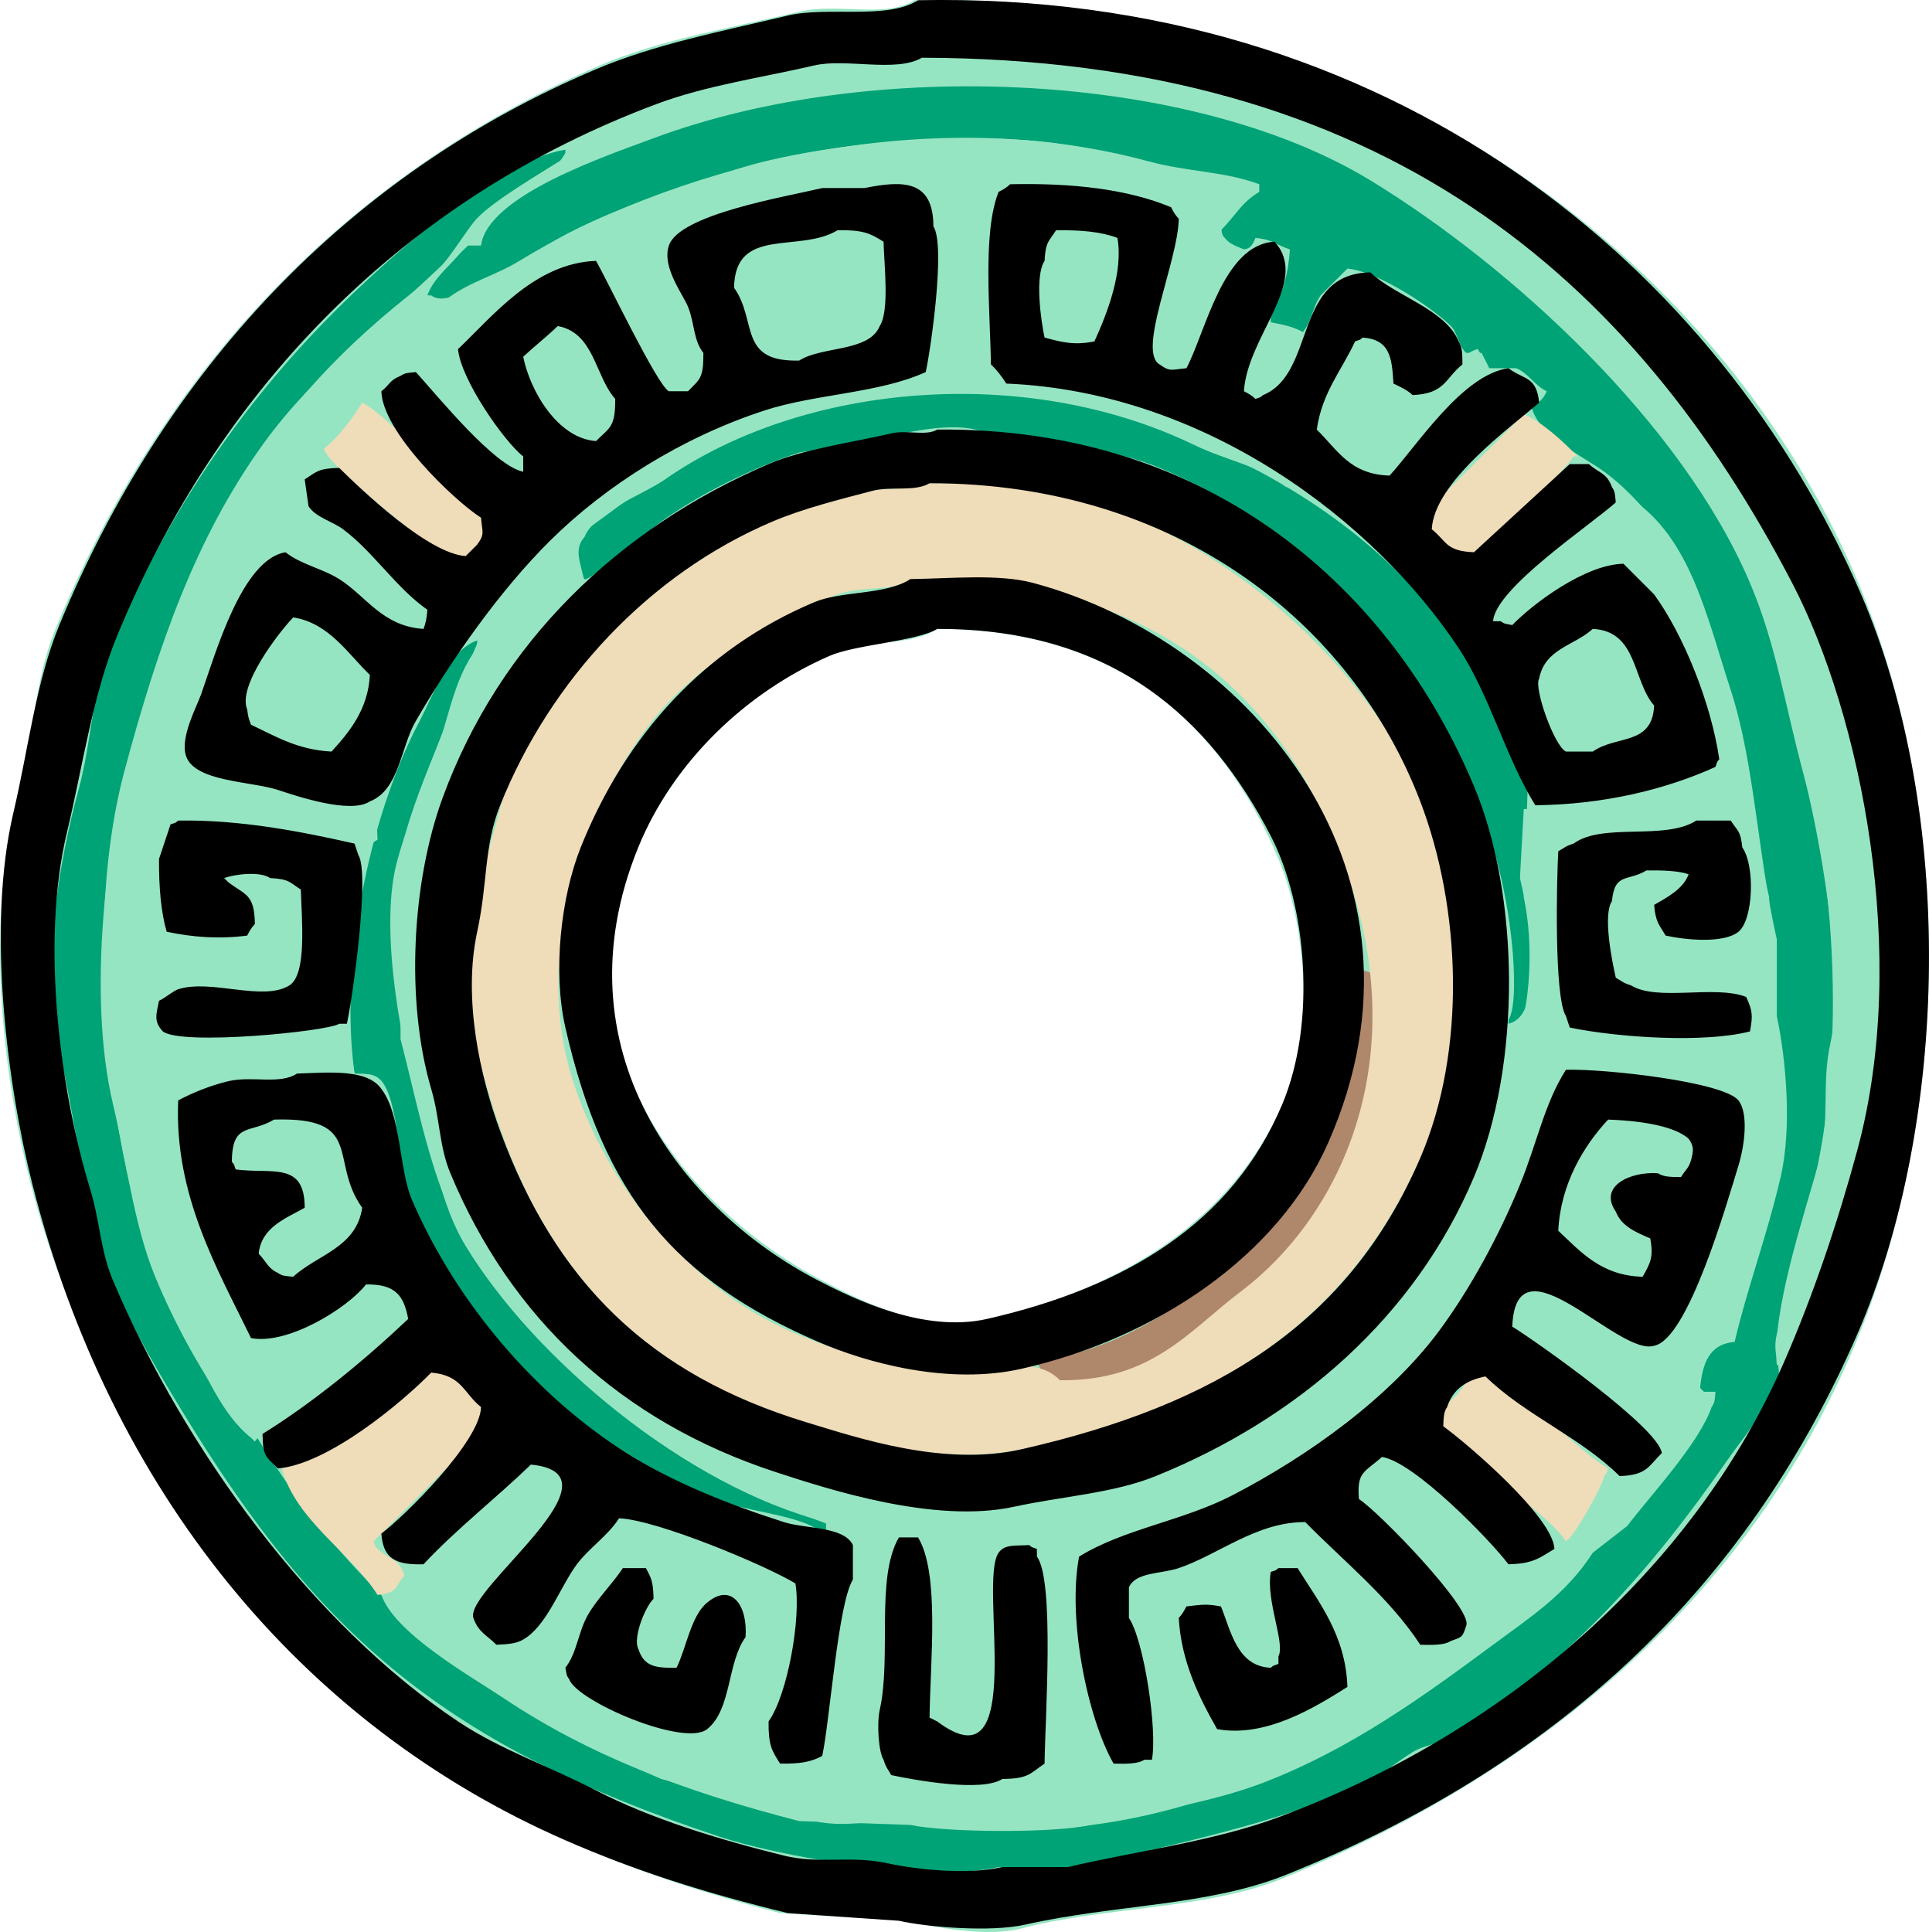
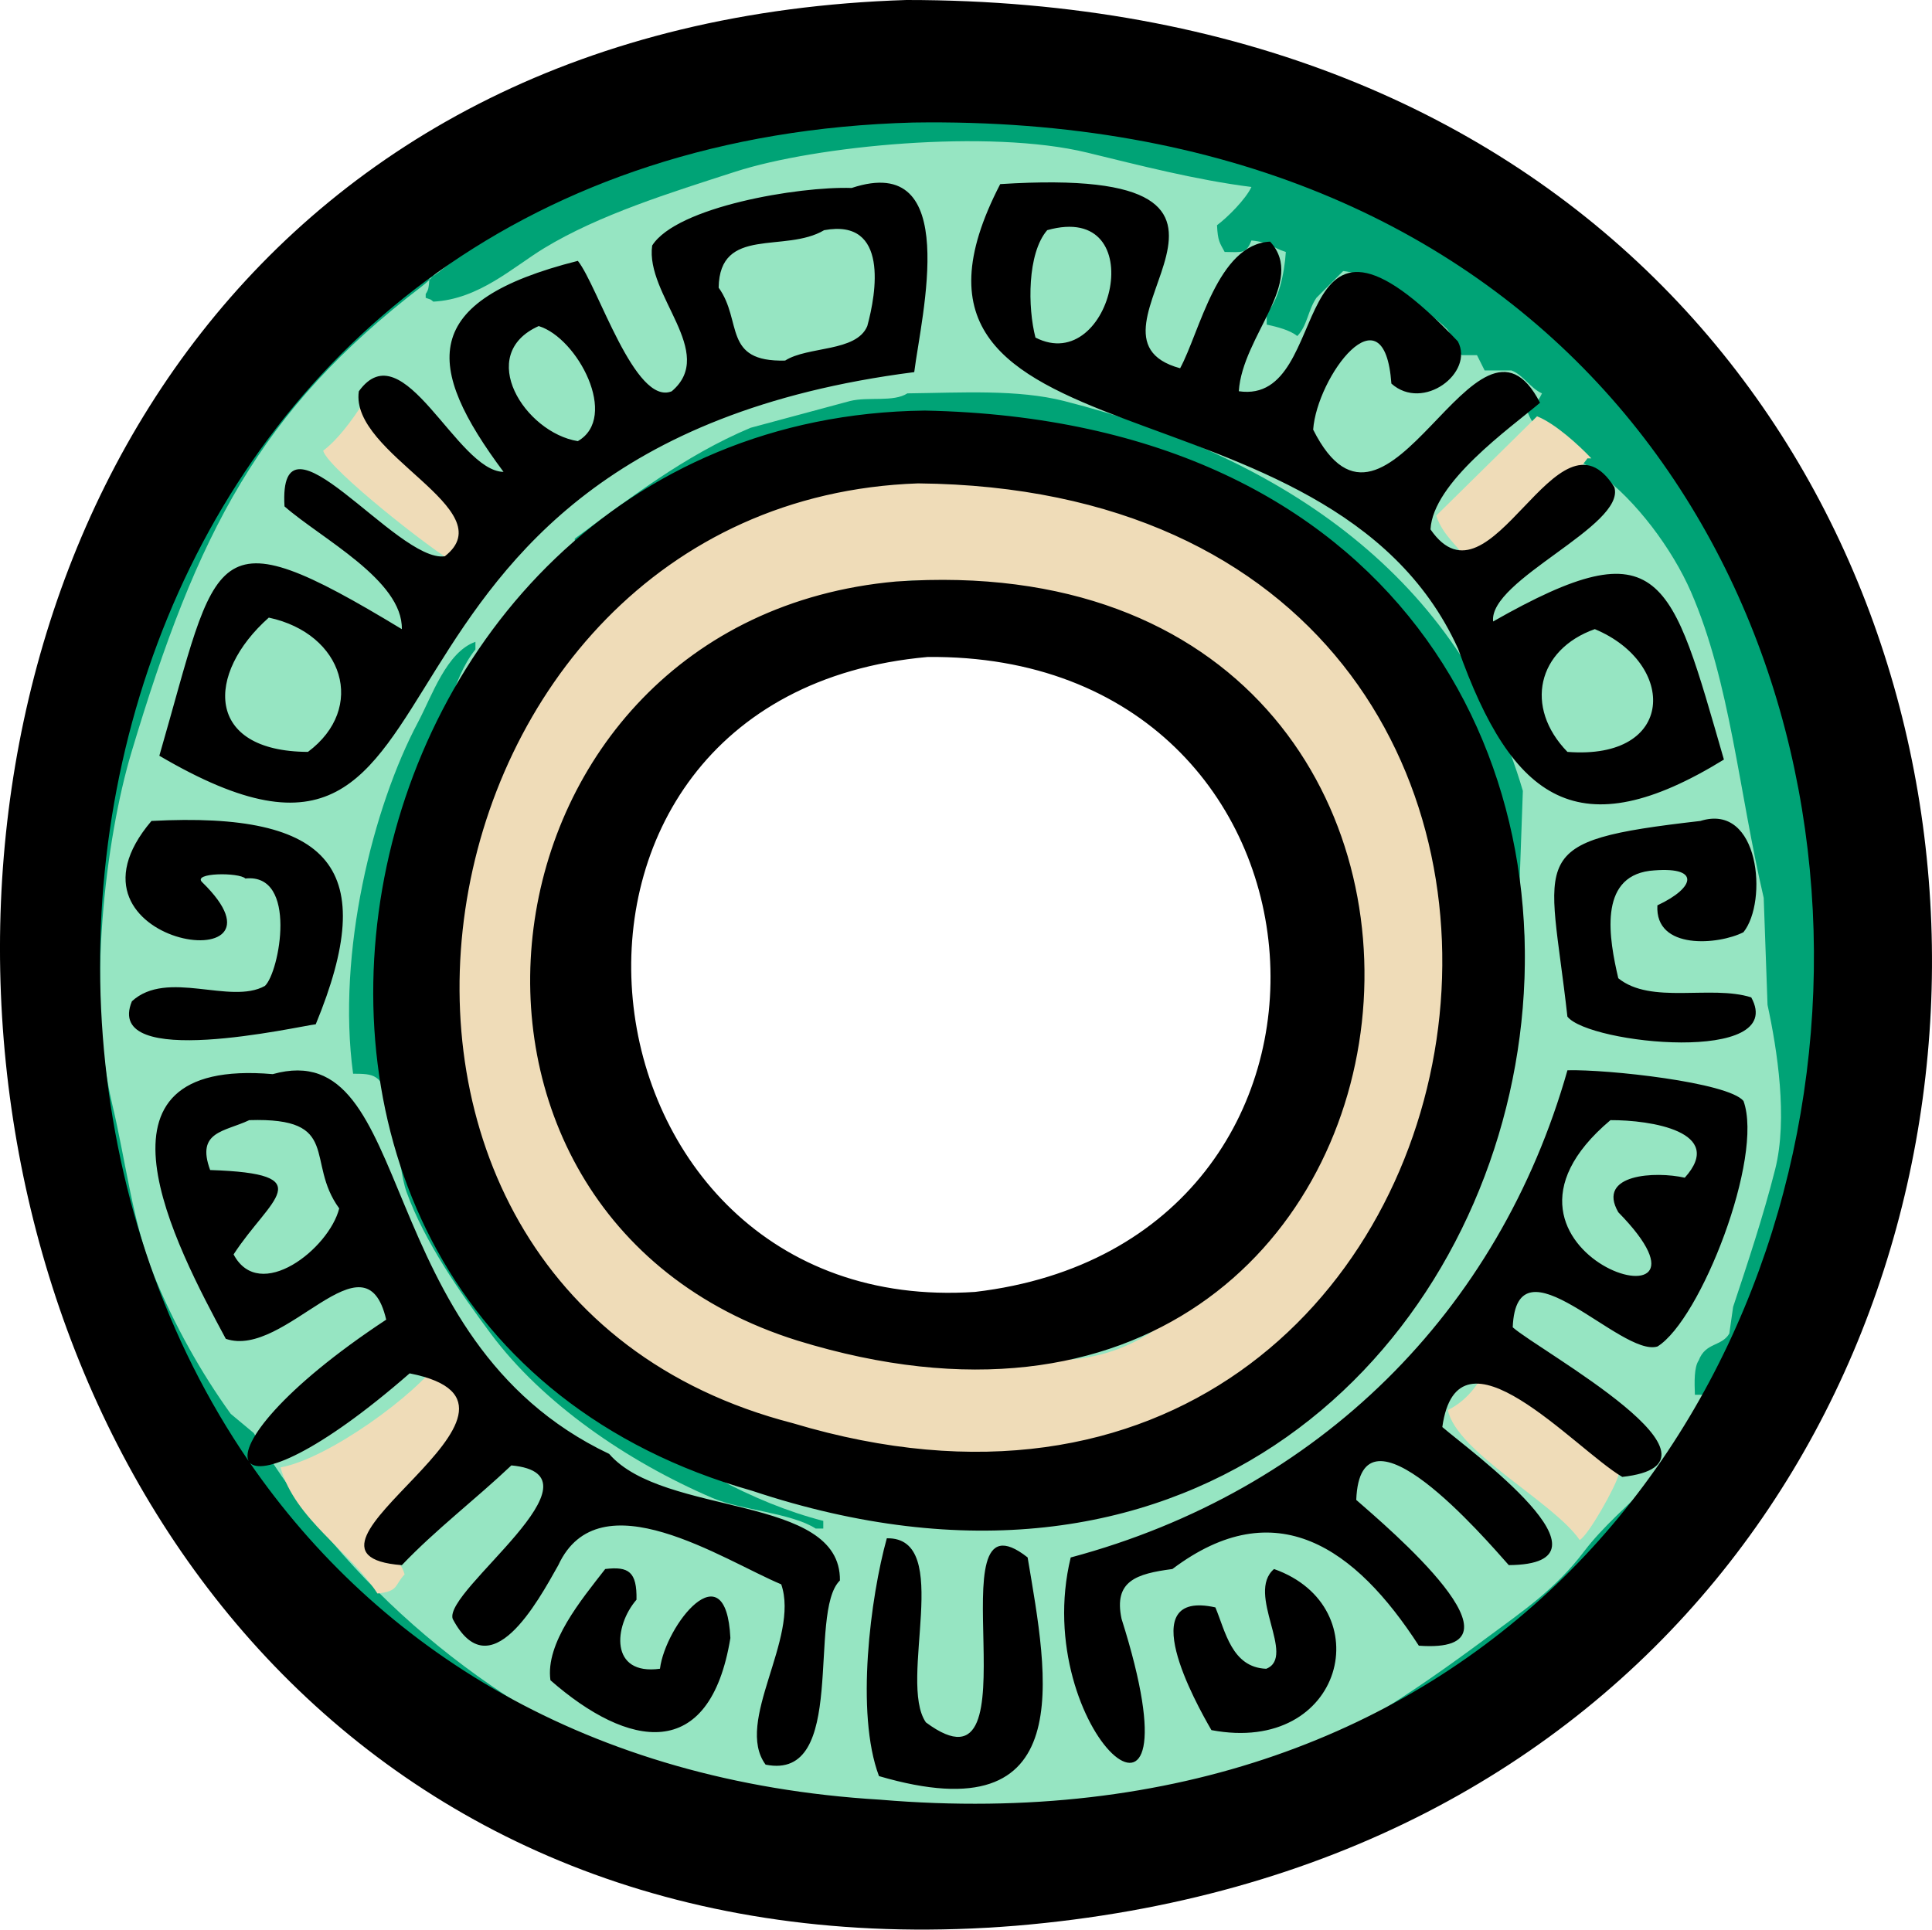
- <svg xmlns="http://www.w3.org/2000/svg" viewBox="0 0 503.18 503.99">
+ <svg xmlns="http://www.w3.org/2000/svg" viewBox="0 0 505.36 504.85">
  <defs>
    <style>
      .cls-1 {
-         fill: #af876a;
+         fill: #96e5c2;
      }

-       .cls-1, .cls-2, .cls-3, .cls-4, .cls-5 {
+       .cls-1, .cls-2, .cls-3, .cls-4 {
        fill-rule: evenodd;
      }

      .cls-2 {
-         fill: #96e5c2;
+         fill: #00a376;
      }

      .cls-3 {
-         fill: #00a376;
-       }
- 
-       .cls-4 {
        fill: #efdcb8;
      }

-       .cls-6 {
+       .cls-5 {
        isolation: isolate;
      }
    </style>
  </defs>
-   <g id="Base" class="cls-6">
+   <g id="Base" class="cls-5">
    <g id="Base-2" data-name="Base">
-       <path class="cls-2" d="M483.48,149.06C447.75,67.56,359.05-2.41,238.48,.06c-7.54,4.83-19.86,.58-30,3-17.19,4.1-36.47,7.29-52,14C90.1,45.74,42.2,96.73,14.48,164.06c-5.92,14.37-5.6,29.61-10,46-9.59,35.74-2.29,83.15,8,114,25.35,75.99,69.49,127.24,140,158,15.1,6.59,33.39,12.48,51,17,11,.67,22,1.33,33,2,6.31,1.51,20.91,4.43,30,2,20.91-5.58,48.51-5.01,68-13,66.01-27.07,119.7-71.45,148-136,26.67-60.84,28.16-143.05,1-205Zm-148,137c-13,31.12-41.19,49.51-77,58-17.4,4.13-34.4-5-44-10-32.31-16.82-70.63-57.81-49-111,9.77-24.02,29.08-43.2,53-53,8.05-3.3,19.28-1.44,26-6,48.08-.06,74.63,25.97,89,60,6.83,16.18,9.54,43.96,2,62Z" />
+       <path class="cls-1" d="M474.22,153.98C439.9,75.69,354.7,8.47,238.88,10.85c-7.25,4.64-19.08,.56-28.82,2.88-16.51,3.94-35.03,7-49.95,13.45C96.35,54.73,50.33,103.71,23.7,168.39c-5.68,13.81-5.38,28.44-9.61,44.19-9.21,34.33-2.2,79.87,7.68,109.51,24.35,73,66.75,122.23,134.48,151.77,14.5,6.33,32.07,11.99,48.99,16.33,10.57,.64,21.13,1.28,31.7,1.92,6.06,1.45,20.08,4.25,28.82,1.92,20.09-5.36,46.6-4.81,65.32-12.49,63.41-26,114.98-68.63,142.17-130.64,25.62-58.44,27.05-137.41,.96-196.92Zm-138.86,132.94c-13,31.12-41.19,49.51-77,58-17.4,4.13-34.4-5-44-10-32.31-16.82-70.63-57.81-49-111,9.77-24.02,29.08-43.2,53-53,8.05-3.3,19.28-1.44,26-6,48.08-.06,74.63,25.97,89,60,6.83,16.18,9.54,43.96,2,62Z" />
    </g>
  </g>
-   <g id="Green_shadow" data-name="Green shadow" class="cls-6">
+   <g id="Green_shadow" data-name="Green shadow" class="cls-5">
    <g id="Green_shadow-2" data-name="Green shadow">
-       <path class="cls-3" d="M470.48,318.06c11.35-34.91,9.23-87.9-1-122-5.01-16.71-6.69-32.2-13-47-19.15-44.91-78.92-98.54-126-116-31.39-11.64-96.58-16.58-134-6-19.35,5.47-41.75,10.62-57,21-9.56,6.51-16.59,16.83-26.12,23.39-.3,.31-.6,.61-.91,.91-.2,2.05-.21,2.58-.97,3.7v1c1.73,.65,.98,.2,2,1,11.95-.62,20.8-9.02,29-14,14.42-8.76,33.05-14.52,50-20,21.02-6.79,66.4-11.22,92-5,13.53,3.29,28.61,7.19,43,9-1.48,3.18-6.23,7.95-9,10,.2,4.17,.7,4.58,2,7,4.72,.07,5.63,.48,7-3,4.92,.48,5.29,1.84,9,3-.38,5.81-1.92,12.65-5,16v3c2.85,.63,6.04,1.44,8,3,2.66-2.76,2.74-6.68,5-10,2.33-2.33,4.67-4.67,7-7,8.09,.76,22.25,10.27,27,15,1.66,1.66,2.18,5.61,4,7h4c.67,1.33,1.33,2.67,2,4h7c3.02,1.1,4.93,4.63,8,6-1.09,2.35-1.94,2.78-4,4,1.9,7.77,13.12,12.72,19,17,9.52,6.93,19.07,19.64,24,31,10.25,23.61,12.47,52.02,19,80,.33,9.33,.67,18.67,1,28,2.54,11.72,5.34,29.75,2,43-3.1,12.28-7.36,25.03-11,36-.33,2.33-.67,4.67-1,7-2.09,3.46-6.17,2.23-8,7-1.24,1.82-1.12,5.72-1,9h3c-4.86,18.46-21.96,27.74-32,41-7.51,9.92-15.99,15.57-26,23-35.25,26.14-84.54,58.15-150,47-7.07-1.2-16.8,2.14-26,0-13.33-3.67-26.67-7.33-40-11-46.46-19.89-80.85-48.72-106-90-2-1.67-4-3.33-6-5-7.72-10.66-14.82-23.41-20-36-5.62-13.66-7.39-29.86-11-45-6.78-28.46-1.71-69.55,5-92,17.25-57.71,33.64-89.55,76-122,.68-.52,1.34-1.09,1.97-1.7,0-.1,.02-.19,.03-.3,.3-.2,.59-.41,.88-.61,3.79-3.95,6.89-9.16,10.12-13.39,3.86-5.05,18.27-13.26,24-17v-2c-18.57,2.88-48.15,30.15-60,42-24.63,24.62-44.8,53.97-59,89-4.65,11.48-4.55,23.36-8,36-4.66,17.12-10.16,45.94-5,68,4.16,17.8,5.65,34.52,11,52,4.57,14.93,13.45,29.58,21,42,35.86,58.98,68.7,87.24,140,111,14.92,4.97,53.57,12.17,73,8h21c25.91-6.25,51.18-11.39,73-21,4.91-2.16,9.65-6.35,14-9,3.25-1.98,6.76-1.99,10-4,30.35-18.81,51.79-42.87,72-72,4.11-5.93,10.25-12.95,13-20,1.76-4.5-1.4-7.11,0-13,2.28-9.59,3.79-20.11,7-30ZM172.48,136.06c10.09-7.19,23.5-13.93,36-18,6.33-1,12.67-2,19-3,5.87-1.66,18.95-4.95,27-3,17.15,4.15,33.49,3.95,48,10,38.67,16.14,64.37,43.51,81,82,5.19,12.01,9.53,27.21,11,43,.47,5.11,1.1,15.74-1,19v1c2.32-.74,2.23-1.04,4-2,1.98-9.48,2.06-21.36,0-31,.33-9.33,.67-18.67,1-28-16.24-55.4-62.31-87.35-120-102-12.18-3.09-26.79-2.17-41-2-3.66,2.36-10.17,.81-15,2-8.67,2.33-17.33,4.67-26,7-17.35,7.28-31.9,18.64-46,29-.14,4.87-.2,8.6,2,11,.53,1.22,16.79-12.71,20-15Zm-80,144c2.73,.02,4.58,.04,6,1,5.46,3.61,5.29,22.52,8,30,4.75,13.11,14.05,26.31,22,37,13.58,18.26,35.83,33.5,58,43,7.32,3.14,20.66,3.91,27,8h2v-2c-36.85-9.44-76.22-42.79-94-72-6.42-10.54-8.06-22.85-12-36-4.23-14.14-10.78-45.7-6-64,2.2-8.42,5.98-17.57,9-25,4.18-10.28,5.5-22.9,12-31v-2c-7.55,2.66-11.38,14.18-15,21-11.8,22.2-21.31,60.33-17,92Z" />
+       <path class="cls-2" d="M470.32,318.92c11.34-34.91,9.23-87.9-1-122-5.01-16.71-6.69-32.2-13-47-19.14-44.91-78.91-98.54-125.99-116-31.38-11.64-96.57-16.58-133.99-6-19.35,5.47-41.75,10.62-56.99,21-9.56,6.51-16.59,16.83-26.12,23.39-.3,.31-.6,.61-.91,.91-.2,2.05-.21,2.58-.97,3.7v1c1.73,.65,.98,.2,2,1,11.95-.62,20.8-9.02,29-14,14.42-8.76,33.04-14.52,50-20,21.01-6.79,66.39-11.22,91.99-5,13.52,3.29,28.61,7.19,43,9-1.48,3.18-6.23,7.95-9,10,.2,4.17,.7,4.58,2,7,4.72,.07,5.63,.48,7-3,4.92,.48,5.29,1.84,9,3-.38,5.81-1.92,12.65-5,16v3c2.85,.63,6.04,1.44,8,3,2.66-2.76,2.74-6.68,5-10,2.33-2.33,4.67-4.67,7-7,8.09,.76,22.24,10.27,27,15,1.66,1.66,2.18,5.61,4,7h4c.67,1.33,1.33,2.67,2,4h7c3.02,1.1,4.93,4.63,8,6-1.09,2.35-1.94,2.78-4,4,1.9,7.77,13.12,12.72,19,17,9.52,6.93,19.07,19.64,24,31,10.24,23.61,12.47,52.02,19,80,.33,9.33,.67,18.67,1,28,2.54,11.72,5.34,29.75,2,43-3.1,12.28-7.36,25.03-11,36-.33,2.33-.67,4.67-1,7-2.09,3.46-6.17,2.23-8,7-1.24,1.82-1.12,5.72-1,9h3c-4.86,18.46-21.96,27.74-32,41-7.51,9.92-15.98,15.57-26,23-35.25,26.14-84.54,58.15-149.99,47-7.07-1.2-16.79,2.14-26,0-13.33-3.67-26.67-7.33-40-11-46.45-19.89-80.84-48.72-105.99-90-2-1.67-4-3.33-6-5-7.72-10.66-14.82-23.41-20-36-5.62-13.66-7.39-29.86-11-45-6.78-28.46-1.71-69.55,5-92,17.25-57.71,33.63-89.55,75.99-122,.68-.52,1.34-1.09,1.97-1.7,0-.1,.02-.19,.03-.3,.3-.2,.59-.41,.88-.61,3.79-3.95,6.89-9.16,10.12-13.39,3.86-5.05,18.27-13.26,24-17v-2c-18.57,2.88-48.14,30.15-59.99,42-24.63,24.62-44.79,53.97-58.99,89-4.65,11.48-4.55,23.36-8,36-4.66,17.12-10.16,45.94-5,68,4.16,17.8,5.65,34.52,11,52,4.57,14.93,13.45,29.58,21,42,35.85,58.98,68.69,87.24,139.99,111,14.92,4.97,53.56,12.17,72.99,8h21c25.91-6.25,51.18-11.39,72.99-21,4.91-2.16,9.64-6.35,14-9,3.25-1.98,6.76-1.99,10-4,30.35-18.81,51.78-42.87,71.99-72,4.11-5.93,10.25-12.95,13-20,1.76-4.5-1.4-7.11,0-13,2.28-9.59,3.79-20.11,7-30ZM172.35,136.92c10.09-7.19,23.49-13.93,36-18,6.33-1,12.67-2,19-3,5.87-1.66,18.95-4.95,27-3,17.15,4.15,33.49,3.95,48,10,38.67,16.14,64.37,43.51,80.99,82,5.19,12.01,9.53,27.21,11,43,.47,5.11,1.1,15.74-1,19v1c2.32-.74,2.23-1.04,4-2,1.98-9.48,2.06-21.36,0-31,.33-9.33,.67-18.67,1-28-16.24-55.4-62.3-87.35-119.99-102-12.18-3.09-26.79-2.17-41-2-3.66,2.36-10.17,.81-15,2-8.67,2.33-17.33,4.67-26,7-17.35,7.28-31.89,18.64-46,29-.14,4.87-.2,8.6,2,11,.53,1.22,16.79-12.71,20-15Zm-79.99,144c2.73,.02,4.58,.04,6,1,5.45,3.61,5.29,22.52,8,30,4.75,13.11,14.05,26.31,22,37,13.58,18.26,35.83,33.5,57.99,43,7.32,3.14,20.66,3.91,27,8h2v-2c-36.84-9.44-76.21-42.79-93.99-72-6.42-10.54-8.06-22.85-12-36-4.23-14.14-10.78-45.7-6-64,2.2-8.42,5.98-17.57,9-25,4.18-10.28,5.5-22.9,12-31v-2c-7.55,2.66-11.38,14.18-15,21-11.8,22.2-21.31,60.33-17,92Z" />
    </g>
  </g>
-   <g id="Yellow_shadow" data-name="Yellow shadow" class="cls-6">
-     <g id="Yellow_shadow-2" data-name="Yellow shadow">
-       <path class="cls-1" d="M358.48,254.06c-1-.33-2-.67-3-1,.38,49.91-42.28,96.52-85,102,1.08,3.08,2.44,3.61,4,6,22.96,1.8,33.46-9.94,47-20,27.45-20.4,37.81-41.05,37-87Z" />
+   <g id="Yellow_highlights" data-name="Yellow highlights" class="cls-5">
+     <g id="Yellow_highlights-2" data-name="Yellow highlights">
+       <path class="cls-3" d="M120.03,147.92c.34,.33,.68,.67,1.01,1,2.04-3.38,4.84-6.84,8.12-9-1.82-4.83-29.51-32.3-34.49-34-2.57,4.02-6.35,9.15-10.14,12,1.28,4.82,29.94,27.3,35.51,30Zm295.21-28h1.01c-3.36-3.56-9.51-9.14-14.2-11-8.79,8.67-17.58,17.33-26.38,26,1.87,5.56,6.28,8.31,9.13,13,4.72-1.65,27.41-23.42,30.43-28Zm-129.97,6.27c-13.56-4.42-28.81-5.46-46.09-5.24-3.75,2.33-9.69,.85-14.66,2.1-8.32,2.09-17.19,4.02-25.14,7.33-33.84,14.12-61.24,41.77-75.42,75.43-2.44,9.08-4.89,18.16-7.33,27.24-3.6,14.76-2.38,34.06,1.05,47.15,13.17,50.28,37.63,79.45,83.79,96.39,13.68,5.02,42.15,13.17,63.89,8.38,54.92-12.09,89.95-35.52,109.98-81.72,36.26-83.63-29.75-157.39-90.08-177.06Zm35.09,207.28c-13.08,9.88-22.48,22.7-45.93,22.45-7.82-8.22-23.4,.37-38.11-2.93-17.54-3.93-32.41-8.77-44.95-17.57-18.13-12.71-33.52-32.45-41.04-55.64-12.1-37.3,7.79-80,25.41-97.61,10.77-10.76,26.54-20.72,42.02-26.35,5.99-2.18,14.35-.7,19.54-3.9,63.1-.48,96.27,31.29,111.4,78.08,14.56,45.02-2.14,83.68-28.34,103.46Zm-205.4,22.45c-5.82,8.78-29.15,25.8-41.59,28,3.83,13.68,18.23,21.87,25.36,33,5.63-.6,4.35-2.08,7.1-5-1.2-4.43-4.32-4.37-7.1-7-.82-1.03-.37-.25-1.01-2,10.48-10.33,20.97-20.67,31.45-31-1.88-5.3-9.61-13.08-14.2-16Zm273.9,2c-2.35,4.7-5.38,8.64-10.14,11,2.31,11.06,27.6,24,34.49,34,2.27-1.23,9.4-13.93,10.14-17,.82-1.03,.37-.25,1.01-2-11.11-6.69-23.43-22.26-35.51-26Z" />
    </g>
  </g>
-   <g id="Green_highlight" data-name="Green highlight" class="cls-6">
-     <g id="Green_highlight-2" data-name="Green highlight">
-       <path class="cls-2" d="M488.48,232.06v-10c-4.29-18.33-6.34-36.85-13-53-28.32-68.66-77.87-117.67-151-142-22.53-7.5-62.21-16.58-88-10h-24c-21.19,4.99-42.7,8.89-60,18-4.85,2.55-5.66,7.38-9,10-5.54,4.34-13.05,6.12-18,11-3.17,3.13-4.82,7.89-8,11-16.55,16.19-35.33,29.94-49,49-17.36,24.21-27.1,51.82-36,85-12.46,46.47-2.32,116.69,16,148,5.26,8.99,9.13,19.74,17,26l1,1c5.72-8.15,17.86-13.13,26-19,4.66-3.36,8.09-8.84,13-12-5.78-10.01-30.77,1.78-35,6-7.98-1-7.97-8.17-11-14-7.45-14.35-13.79-29.32-13-52,14.19-1.26,28.22-5.23,46-5-.67-3.67-1.33-7.33-2-11l-1-1c-9.33,1-18.67,2-28,3-6.75,.08-15.88,.74-21-1v-11c3.99-.15,5.69-1.43,8-2,7.68-1.9,19.08,4.37,26,0h2c.51-2.13,.89-3.62,2-5,.2-6.08,1.61-19.37-2-22-1.66-1.21-5.4-.99-7-2-3.82-.04-7.55,.15-10,1,.67,1,1.33,2,2,3,2,.33,4,.67,6,1-.23,2.32-.2,2.82-1,4,0,3.33-.29,5.95-1,8-4.1,.12-10.52,.64-13-1h-10c-1.99-10.27,.52-21.56,1-31,12.22,.86,44.23,2.24,51,8,2.32-.74,2.23-1.04,4-2-.18-4.65-.22-3.82,0-8-12.4-.94-41.33-5.19-49-11h-2c3.65-18.33,11.37-47.35,24-56,1.03-.81,.25-.37,2-1,4.25,4.15,10.84,4.61,16,8l8,8c3.04,2.18,7.08,2.74,10,5,3.13-.72,2.1-.66,4-2-2.54-12.53-25.22-22.92-33-32-.81-1.03-.37-.25-1-2,9.85-10.11,17.16-25.1,29-33l1-1c6.38,12.41,18.37,19.76,28,29h1c-.63-5.15-14.36-25.42-18-29,1.9-10.09,26.33-25.46,37-28l18,36h7c6.68-3.24-3.92-31.01-7-35,.86-8.36,7.41-8.48,14-11,15.03-5.76,33.27-8.7,55-8,.42,9.54,4.45,20.65,2,32-1.21,5.59-1.95,12.02-2,19-28.61,1.18-57.31,10.62-76,23-6.18,4.09-11.24,10.65-17,15-6.11,4.61-14.1,10.43-18,17-7.94,13.36-11.86,26.76-18,42-7.62,18.89-14.61,36.94-9,61v14c3.9,14.97,7,31.37,13,45,16.79,38.14,63.62,71.12,106,84-4.7,13.93-2.99,49.43-10,59v2c-4.67-.67-9.33-1.33-14-2,.49-6.52,5.35-29.96,8-34,.72-24.34-28.1-19.01-42-29-12.07,1.33-16.39,16.65-22,25l-9,9c-6.39-.54-10.66-4.36-14-8h-1c1.54-2.55,3.24-1.09,5-3,8-8.69,13.57-19.76,22-28-.04-7.01-1.37-6.05-5-9-7.48,.94-33.48,28.03-42,34,3.53,10.07,23.08,21.05,32,27,22.27,14.85,46.81,24.25,77,32,9.67,.33,19.33,.67,29,1,8.91,1.96,37.38,2.22,47,0,14.81-3.42,31.08-5.66,45-11,22.93-8.8,41.91-22.62,60-36,10.09-7.46,19.12-13.3,26-24,3-2.33,6-4.67,9-7,6.22-8.17,18.71-21.48,22-31,.81-1.17,.8-1.67,1-4h-3c-.33-.33-.67-.67-1-1,.61-6.28,2.29-11.44,9-12,3.32-14.13,8.4-27.55,12-43,2.98-12.78,1.44-30.68-1-42v-20c-4.95-21.8-5.79-45.9-12-65-6.39-19.65-10.56-39.71-26-50-.33-.33-.67-.67-1-1-4.95,6.46-13.4,10.11-20,15-5.89,4.37-9.78,10.97-15,16,1.31,2.41,2.04,2.36,5,3,6.62-7.1,19.32-10.29,25-18,14.18,3.14,28.35,38.77,30,56-16.91,2.45-32.03,9.89-52,10-.33,6-.67,12-1,18,1.8,7.39,4.52,22.56,2,32-1.5,5.61-3.91,4.87-5,7-.33,4-.67,8-1,12-2.33,8.67-4.67,17.33-7,26-14.17,33.21-39.53,57.9-72,73-19.77,9.19-55.06,21.4-85,13-51.5-14.44-90.27-36.3-110-82-9.81-22.72-14.82-69.19-5-98,6.04-17.72,16.05-31.54,26-45,3.91-5.29,7.52-11.34,13-15-.83-5.03-3.05-8.57,0-12,2.72-6.68,15.23-10.97,21-15,35.86-25.05,93.83-30.33,138-9,8.98,4.33,16.88,5.26,24,11h2c-.55-1.52-.71-1.67-1-4-8.85-.66-12.69-5.73-19-9-8-3-16-6-24-9-8.39-2.71-26.15-1.83-33-6h-2c.02-17.86,.34-33.89,1-50l1-1c18.48,.15,31.59,3.3,46,5l1,1c1.87,11.22-10.25,32.1-6,39v2c1.73,.65,.98,.2,2,1,12.04-.35,12.39-22.47,21-29v-2c-2.17-.94-3.59-1.3-5-3-.81-1.03-.37-.25-1-2,3.65-3.6,5.31-7.23,10-10v-2c-9.2-3.42-18.56-3.17-29-6-60.75-16.45-126.57,3.05-164,26-6.29,3.85-13.34,5.57-19,10-2.32-.23-2.82-.2-4-1h-1c1.91-5.29,7.07-8.41,10-13h4c1.64-12.99,32.56-23.36,45-28,56.97-21.26,140.41-17.41,187,11,37.14,22.65,81.37,63.54,99,105,6.84,16.09,8.95,31.15,14,50,3.58,13.36,11.02,51.96,7,70-2.44,10.96,.03,20.13-3,31-3.95,14.19-12.3,38.99-11,53h1c2.17-8.18,6.92-15.49,10-23,9.19-22.43,21.1-68.11,14-101ZM184.48,453.06c-6.32,3.81-31.3-11.25-38-13,2.08-14.3,10.76-22.97,17-33,2.86,.36,4.32,.66,6,2h2c-.94,6.14-6.72,17.82-4,22,.33,1,.67,2,1,3,1.73,.65,.98,.2,2,1,9.8-.08,10.6-12.03,13-19,4,.33,8,.67,12,1l1,1c-2.57,10.97-5.69,26.98-12,35Zm136,0c-10.67-2.9-8.7-23.27-15-31v-2c3-1,6-2,9-3,4.86,1.05,9.62,12.85,12,17,1.73,.65,.98,.2,2,1,2.6-.2,3.4-.44,5-1,.04-7.59-.7-15.42-4-20v-4c2.85-.63,6.04-1.44,8-3,7.9,4.45,10.4,24.3,16,32-4.35,8.45-24.62,8.81-33,14Zm134-240c.18,10.63,1.81,20.01,1,31-7.15,.55-15.92,.86-23,0-.41-2.09-.95-5.48-2-7,1.15-4.4,5.32-4.59,9-6,.65-1.73,.2-.98,1-2v-1c-6.62-1.32-12.02,.13-18,1-3.59,7.84-2.28,16.39-1,26,7.79,3.72,25.02,4.05,36,4,.06,4.33,0,9.11-1,12-11.97,.08-39.75,1.58-47-3-6.77-8.74-1.86-34.58-4-47,12.92-5.02,33.27-7.26,49-8Zm-174,192c1.27-2.24,16.38-5.64,20-7,13.93-5.23,29.95-11.68,40-19,31.35-22.86,56.59-55.66,66-100,18.8,.2,32.97,4.27,49,6-3.38,22.69-8.09,52.15-22,67-4.08,1.6-25.86-11.59-30-15-7.01,.04-6.05,1.37-9,5,.93,8.1,8.72,9.26,14,13,9.14,6.47,17.23,14.97,27,21-.96,4.08-5.13,8.75-9,10-.85,1.14-5.49-2.22-8-3-5.34,11.48-9.6,20.41-21,26-1.99,1.4-7.01-3.04-9-5-6.33-6.67-12.67-13.33-19-20-2.37-1.72-4.99-2.03-7-4-4.58,.91-4.89,2.91-8,5v6c3.33,3,6.67,6,10,9,6.89,6.89,12.85,17.67,21,23-2.57,3.68-6.5,4.29-10,7-9.14-.44-10.95-8.44-15-14-5.66-7.77-15.37-12.63-20-19-12.54,.71-19.83,7.14-29,11-4.56,1.92-10.22,1.41-14,4-1,.33-2,.67-3,1,.34,17.25,7.49,29.59,8,47-3.1-.07-6.31-.14-8,1h-5c-1.33-5.32-3.64-8.83-4-15h-3c-.11-4.4,.17-15.61-2-19v-22Zm-49-4c2.73-.02,4.58-.04,6-1,2.6,.2,3.4,.44,5,1,.18,8.8,4.57,26.89,0,34-.26,10.03-.07,10.7,4,16,4.07,.05,8.33-.08,11-1,2.81-14.18,1.9-31.61,2-47,4.33-.33,8.67-.67,13-1,.14,9.75,4.46,42.98,0,50,.06,4.33,0,9.11-1,12-16.04,.02-26.83,.71-42-1,.67-20.66,1.33-41.34,2-62Zm-5-313l4-4c.08-7.03,.83-16.62-1-22-3.23-1.35-5.93-2.08-11-2-5.18,4.07-19.22,4.49-25,7-3.43,8.64,1.37,17.54,5,25,7.12,2.87,22.07,.74,28-4Zm59,1c1.95-4.74,4.18-16.61,6-19v-8c-5.04-1.11-9.37-2.1-16-2-.98,1.77-1.29,1.65-2,4-2.24,3.06-3.84,17.93-1,22v2c5.03,1.07,8.27,1.42,13,1Zm41,14c1.03,.81,.25,.37,2,1,1.57-1.51,4.74-2.25,6-4,2.83-3.91,3.12-9.29,6-13-2.24-1.71-6.61-2.69-10-3-1.12,4.22-3.42,10.68-6,14,.33,3.56,.06,3.33,2,5Zm-167,9c2.13-11.31-5.14-18.69-10-26-1.67-.33-3.33-.67-5-1l-8,8c-2.39,7.66,12.42,18.77,16,22,4.5-.46,4.27-1.29,7-3Zm201-23c-2-.33-4-.67-6-1-3.5,5.95-6.87,15.53-11,21,.94,8.96,8.85,10.3,14,15,9.18-.46,22.18-21.26,31-27-.78-3.39-1.63-3.44-3-6-4.67,1.09-9.12,8.73-12,12-6.43-.29-6.74-2.17-12-3,.65-1.73,.2-.98,1-2,0-4.78-.56-6.33-2-9ZM65.48,187.06c2.49,6.13,11.77,5.57,17,9,5.28-.55,7.13-3.16,10-6,1.97-2.84,1.98-7.38,4-10-.38-9.65-11.83-18.06-21-19-2.17,5.63-15.62,17.4-10,26Zm357-21c-3-.79-3.52-1.55-7-2-3.47,3.43-10.41,4.84-13,9-4.5,7.24,2.71,18.31,5,23,10.17-.1,16.5-3.28,23-7,1.2-8.08-4.68-16.03-8-23ZM67.48,324.06c.84,5.54,3.03,5.94,6,9,7.37-.73,18.02-8.6,20-15,.87-1.61-3.98-18.49-6-21-3.83-5.85-16.82-6.85-23-2-1,.33-2,.67-3,1-.65,1.73-.2,.98-1,2,.02,2.73,.04,4.58,1,6,4.32,2.95,9.87,1.28,16,1,1.01,4.12,2.51,7.34,3,12-3.41,.21-5.11,.48-7,2-3.49,1.23-3.73,2.82-6,5Zm356,9c2.85-.11,4.28-.4,6-1,.67-2.33,1.33-4.67,2-7-3.47-3.09-7.53-5.88-12-8,.75-5.45,2.81-7.53,4-12,2.79,.28,7.97,.66,10,2h6c.63-2.23,.74-2.64,2-4-.05-3.09-.35-5.13-1-7-6.79-1.83-12.94-4.13-22-4-2.2,4.21-6.11,7.86-8,12-1.84,4.04-1.65,8.58-4,12,.21,11.54,10.32,12.02,17,17Z" />
-     </g>
-   </g>
-   <g id="Yellow_highlights" data-name="Yellow highlights" class="cls-6">
-     <g id="Yellow_highlights-2" data-name="Yellow highlights">
-       <path class="cls-4" d="M119.48,147.06l1,1c2.01-3.38,4.77-6.84,8-9-1.79-4.83-29.09-32.3-34-34-2.53,4.02-6.26,9.15-10,12,1.26,4.82,29.52,27.3,35,30Zm291-28h1c-3.31-3.56-9.38-9.14-14-11-8.67,8.67-17.33,17.33-26,26,1.84,5.56,6.19,8.31,9,13,4.66-1.65,27.02-23.42,30-28Zm-125,12c-12.94-4.22-27.51-5.21-44-5-3.58,2.23-9.25,.81-14,2-7.95,1.99-16.41,3.84-24,7-32.3,13.48-58.46,39.87-72,72-2.33,8.67-4.67,17.33-7,26-3.44,14.09-2.27,32.51,1,45,12.58,47.99,35.93,75.83,80,92,13.06,4.79,40.24,12.57,61,8,52.43-11.54,85.87-33.9,105-78,34.62-79.83-28.41-150.23-86-169Zm38,206c-13.39,10.12-23,23.26-47,23-8-8.42-23.94,.38-39-3-17.94-4.03-33.17-8.99-46-18-18.55-13.03-34.3-33.24-42-57-12.38-38.21,7.97-81.96,26-100,11.02-11.03,27.16-21.22,43-27,6.13-2.24,14.69-.72,20-4,64.57-.49,98.52,32.06,114,80,14.9,46.12-2.19,85.74-29,106Zm-209,18c-5.74,8.78-28.73,25.8-41,28,3.78,13.68,17.97,21.87,25,33,5.55-.6,4.29-2.08,7-5-1.18-4.43-4.26-4.37-7-7-.81-1.03-.37-.25-1-2l31-31c-1.85-5.3-9.48-13.08-14-16Zm270,2c-2.32,4.7-5.3,8.64-10,11,2.28,11.06,27.21,24,34,34,2.23-1.23,9.26-13.93,10-17,.81-1.03,.37-.25,1-2-10.96-6.69-23.1-22.26-35-26Z" />
-     </g>
-   </g>
-   <g id="outlines" class="cls-6">
+   <g id="outlines" class="cls-5">
    <g id="outlines-2" data-name="outlines">
-       <path class="cls-5" d="M485.48,155.06C448.84,70.25,363.4-2.45,239.48,.06c-8.15,5.17-23.67,1.53-34,4-17.47,4.17-34.52,7.44-50,14C90.3,45.66,42.57,97.19,15.48,163.06c-6.19,15.05-7.97,31.88-12,49-7.03,29.85-1.49,71.44,5,97,20.2,79.6,69.77,140.74,139,171,17.99,7.86,35.96,13.62,58,19,9.67,.67,19.33,1.33,29,2,7.44,1.68,24,3.04,33,1,23.42-5.3,47.54-4.78,68-13,69.31-27.86,119.63-73.48,149-141,24.1-55.4,25.4-136.5,1-193Zm-20,200c-24.1,55.31-74.04,97.45-132,119-17.06,6.34-37.02,8.78-55,13h-17c-8.93,2-21.82,.76-30-1-9.92-2.13-17.62,.31-27-2-17.28-4.26-34.95-9.72-49-17-12.15-6.3-24.84-10.56-36-18-37.76-25.19-71.25-70.71-90-115-3.33-7.86-3.37-15.43-6-24-7.28-23.71-13.18-63.17-6-93,4.04-16.78,6.63-35.48,13-51C56.95,101.53,105.32,51.7,171.48,27.06c12.94-4.82,27.23-6.8,41-10,8.16-1.9,21.31,1.93,28-2,120.57,.26,185.64,57.63,227,137,18.03,34.6,30.73,97.38,17,148-5.1,18.8-11.47,37.73-19,55ZM72.48,206.06c4.75,1.56,18.93,6.4,24,3,7.7-3.02,7.99-14.11,12-21,9.46-16.27,21.89-33.99,35-47,14.53-14.41,34.45-26.99,56-34,13.28-4.32,29.82-4.45,42-10,1.26-5.62,5.25-33.05,2-38-.03-12.06-7.7-12.08-18-10h-11c-10,2.35-37.29,6.9-40,15-1.89,5.65,3.64,12.63,5,16,1.73,4.31,1.39,8.77,4,12,.05,6.75-.99,6.85-4,10h-5c-2.94-1.34-16.3-29.4-19-34-16,.52-27.09,14.58-36,23,.64,7.84,12.05,24.17,17,28v4c-7.68-1.56-22.59-20.1-28-26-2.32,.23-2.82,.2-4,1-2.97,1.16-2.8,2.34-5,4,.26,10.59,18.86,28.41,26,33,.31,3.86,1.05,4.19-1,7-1,1-2,2-3,3-9.76-.64-26.87-16.97-33-23-5.57,.11-5.91,1.05-9,3,.33,2.33,.67,4.67,1,7,1.78,2.85,6.27,3.96,9,6,7.99,5.96,13.79,15.26,22,21-.2,2.6-.44,3.4-1,5-10.77-.69-14.92-8.54-22-13-4.47-2.81-9.94-3.77-14-7-11.33,1.86-18.15,26.11-22,37-1.2,3.4-5.46,11.1-4,16,2.06,6.92,17.04,6.71,24,9ZM218.48,60.06c6.63-.1,8.46,.77,12,3,.13,5.99,1.6,17.99-1,22-2.79,6.83-15.17,5.19-21,9-16.06,.42-10.84-10.32-17-19,.24-16.2,16.97-8.92,27-15Zm-73,25c9.55,1.73,9.69,13.02,15,19,.05,7.54-1.55,7.5-5,11-10.05-.71-17.23-13.13-19-22,2.87-2.68,6.15-5.24,9-8Zm-69,76c9.36,1.44,14.37,9.61,20,15-.43,8.97-5.43,15.01-10,20-8.95-.47-14.6-4.01-21-7-.55-1.52-.71-1.67-1-4-2.57-6.04,8.12-19.94,12-24Zm186-61c52.1,2.14,96.14,36.03,118,69,8.14,12.28,12.25,28.51,20,41,17.91-.18,34.05-4.12,47-10,.65-1.73,.2-.98,1-2-2.15-14.72-9.38-32.54-17-43-2.67-2.67-5.33-5.33-8-8-10.04,.19-23.7,10.5-29,16-2.05-.4-1.93-.25-3-1h-2c.52-8.54,25.36-25.03,32-31-.23-2.32-.2-2.82-1-4-1.4-3.84-3.44-3.61-6-6h-5c-8.33,7.67-16.67,15.33-25,23-7.42-.3-7.05-2.84-11-6,.63-12.26,20.21-26.3,28-33-.66-6.97-3.86-5.9-8-9-12,1.66-23.75,20.05-31,28-10.38-.27-13.64-6.79-19-12,1.41-9.76,6.48-15.39,10-23,1.73-.65,.98-.2,2-1,7.11,.53,7.62,5.26,8,12,1.82,.88,3.63,1.68,5,3,8.52-.36,8.39-4.28,13-8-.02-2.73-.04-4.58-1-6-3.31-8.32-16.86-12.01-23-18-20.2,.25-14.12,26.31-28,32-1.03,.81-.25,.37-2,1-.93-.91-1.74-1.35-3-2,.91-14.48,17.35-28.6,8-39-13.45,.63-17.96,23.52-23,33-3.86,.31-4.19,1.05-7-1-5.95-3.4,4.86-27.05,5-38-.91-.93-1.35-1.74-2-3-11.36-4.74-25.77-6.36-42-6-.93,.91-1.74,1.35-3,2-4.23,10.6-2.19,31-2,45,1.48,1.38,2.92,3.24,4,5Zm139,77c1.51-7.89,9.13-8.57,14-13,11.75,.58,10.32,13.45,16,20-.48,10.5-9.81,7.63-16,12h-7c-3.08-1.47-8.45-16.73-7-19Zm-129-109c.26-5.1,1.16-5.08,3-8,6.56-.05,11.61,.35,16,2,1.57,8.78-2.62,19.61-6,27-5.31,1.07-8.43,.22-13-1-.92-4.18-2.63-16.08,0-20Zm112,239c12.35-29.25,12.04-73.3,0-102-21.32-50.82-68.13-93.71-140-93-2.85,1.76-7.87,.03-12,1-10.06,2.35-22.79,4.06-32,8-39.01,16.71-70.09,46.36-85,87-8.02,21.86-9.76,52.99-3,76,2.34,7.98,2.04,14.88,5,22,15.74,37.85,44.48,64.78,85,78,13.54,4.42,41.34,13.49,62,9,12.6-2.74,25.89-3.5,37-8,37.09-15.03,67.59-41.52,83-78Zm-174,64c-41.19-12.49-65.55-36.73-80-76-5.23-14.22-9.79-34.45-6-52,2.81-13.02,1.7-22.25,6-33,13.04-32.63,38.88-60.38,71-74,8.12-3.45,17.54-5.76,26-8,4.89-1.3,11.19,.3,15-2,64.35-.05,110.23,36.48,128,83,10.64,27.84,12.1,64.91,0,93-18.61,43.19-53.04,64.4-104,76-20.27,4.61-42.63-2.95-56-7Zm59-219c-8.97-2.4-21.52-1.13-32-1-6.4,4.19-17.94,3.04-25,6-28.73,12.05-49.3,34.74-61,64-5.14,12.86-7.35,32.29-4,47,10.02,43.93,28.65,65.82,66,82,12.65,5.48,33.95,11.32,53,7,34.92-7.91,66.94-29.36,80-59,30.85-69.98-20.14-130.77-77-146Zm65,136c-12.97,30.94-40.76,47.75-77,56-16.36,3.72-34.56-5.12-44-10-35.58-18.39-68.42-60.39-47-113,9.08-22.32,28.13-40.5,50-50,6.69-2.9,22.69-3.78,28-7,46.02-.1,71.23,23.48,87,54,9.42,18.23,11.94,48.68,3,70Zm-246-21h2c1.42-6.12,6.07-39.31,3-44-.33-1-.67-2-1-3-13.71-3.09-29.61-6.27-46-6-1.03,.81-.25,.37-2,1-1,3-2,6-3,9-.06,7.49,.56,14.09,2,19,6.74,1.43,13.68,1.96,21,1,.67-1.25,1.09-2.07,2-3-.08-8.09-2.7-7.57-7-11l-1-1c2.69-1.01,9.36-1.85,12,0,5.1,.26,5.08,1.16,8,3,.17,7.54,1.69,22.1-3,25-6.93,4.29-20.43-1.75-29,1-1.25,.4-3.47,2.34-5,3-.76,3.68-1.41,5.39,1,8,4.87,3.79,43.25-.02,46-2Zm337-10c-2.32-.74-2.23-1.04-4-2-1.02-4.57-3.41-16.35-1-20,.72-7.56,4.15-5.03,9-8,4.07-.05,8.33,.08,11,1-1.4,3.89-5.76,6.11-9,8,.39,4.58,1.35,5.18,3,8,5.22,1.15,15.14,2.12,19-1,3.86-3.06,4.4-17.21,1-22-.46-4.5-1.29-4.27-3-7h-9c-8.24,5.29-24.4,.43-32,6-2.32,.74-2.23,1.04-4,2-.39,6.51-1.17,38.14,2,43,.33,1,.67,2,1,3,12.93,2.66,35.26,4.05,47,1,.81-4.26,.63-5.48-1-9-8.22-3.2-23.09,1.24-30-3Zm-17,22c-5.61,8.77-7.52,19.07-12,30-5.35,13.08-12.91,27.05-21,38-12.9,17.47-34.12,32.7-54,43-12.94,6.71-28.31,8.77-40,16-3.13,16.57,2.34,42.39,9,54,3.1,.07,6.31,.14,8-1h2c1.48-7.76-2.08-31.19-6-37v-8c1.84-4.02,8.37-3.44,13-5,10.36-3.49,20.32-12.08,33-12,10.15,10.33,21.91,19.66,30,32,3.1,.07,6.31,.14,8-1,3.03-1.08,2.96-.92,4-4,1.78-4.27-22.8-29.71-28-33-.6-7.23,1.44-6.89,6-11,8.45,1.31,28.16,21.6,33,28,6.54-.13,8.14-1.71,12-4-.41-8.41-22.78-27.49-29-32,.11-2.53,.12-3.71,1-5,1.51-4.62,4.88-6.97,10-8,10.3,10.06,24.78,15.86,35,26,7.16-.25,7.48-2.55,11-6-.71-6.52-32.55-28.99-39-33,.96-24.47,27.72,7.91,37,5,8.86-1.67,18.94-37.05,22-47,1.65-5.36,2.64-13.66,0-17-3.94-4.87-34.86-8.28-45-8Zm33,22c-.71,3.72-1.47,3.54-3,6-2.73-.02-4.58-.04-6-1-7.17-.5-15.6,3.33-11,10,1.48,3.87,5.36,5.43,9,7,.84,4.75,.15,6.27-2,10-10.83-.27-16.23-6.61-22-12,.59-12.24,6.68-22.21,13-29,7.03,.23,17,1.36,21,5,1.36,1.79,1.15,3.09,1,4Zm-237,96c-14.62-4.67-28.95-10.41-41-18-23.6-14.86-44.49-39.27-56-66-3.45-8.01-2.79-22.2-8-29-3.63-5.16-13.07-4.34-22-4-4.59,2.97-11.68,.5-18,2-4.55,1.08-9.5,3.1-13,5-1.07,24.83,10.31,44.09,19,62,9.67,1.86,25.27-7.91,30-14,7.66-.08,9.83,2.82,11,9-11.2,10.62-24.72,21.77-38,30,.07,6.3,1.15,6.02,4,9,13.14-1.1,32.37-17.19,40-25,8.05,.7,8.37,5.29,13,9-.23,9.01-20.01,28.51-26,33,.46,6.63,3.81,8.21,11,8,8.71-9.32,18.82-17.13,28-26,25.55,2.46-17.38,32.62-15,40,1.34,3.84,3.56,4.48,6,7,3.89-.2,5.67-.31,8-2,5.58-4.05,8.83-13.39,13-19,3.13-4.21,8.11-7.43,11-12,10.1,.46,38.35,12.35,46,17,1.54,8.9-2.02,29.02-7,36-.05,6.32,.86,7.61,3,11,5.28,.08,8.05-.41,11-2,1.98-9.12,4.13-39.83,8-46v-9c-2.32-4.92-12.31-4.18-18-6Zm-128-64c-2.32-.23-2.82-.2-4-1-2.75-1.3-3.05-3.07-5-5,.67-6.99,7.3-9.31,12-12,0-12.21-8.54-8.72-18-10-.65-1.73-.2-.98-1-2,.06-10.43,4.77-7.23,11-11,23.83-.75,14.2,10.72,23,23-1.54,10.47-11.77,12.23-18,18Zm194,71c-1.73-.65-.98-.2-2-1-3.77,.22-6.43-.25-8,2-5.39,7.7,7.89,61.98-16,44l-2-1c.14-14.44,2.72-37.6-3-47h-5c-6.13,10.56-1.88,30.94-5,45-.8,3.59-.3,11.01,1,13,.74,2.32,1.04,2.23,2,4,6.05,1.3,23.67,4.53,29,1,6.93-.03,7.25-1.49,11-4,.12-11.43,2.66-47.89-2-54v-2Zm-86,14c-4.22,3.32-5.54,12.12-8,17-6,.11-8.54-.53-10-5-1.37-2.75,1.62-10.6,4-13-.08-4.5-.63-5.46-2-8h-6c-2.63,3.98-6.58,7.87-9,12-2.73,4.65-2.88,9.98-6,14,.4,2.05,.25,1.93,1,3,1.99,5.71,30.03,17.79,36,13,6.39-5.13,5.15-17.27,10-24,.6-8.43-3.79-14.25-10-9Zm149-9c-1.03,.81-.25,.37-2,1-1.31,7.59,3.84,18.68,2,22v2c-1.73,.65-.98,.2-2,1-8.83-.34-10.44-9.82-13-16-3.76-.7-4.93-.48-9,0-.67,1.25-1.09,2.07-2,3,.63,11.52,5.5,21.08,10,29,12.62,2.32,25.46-5.61,34-11-.46-13.53-7.55-22.23-13-31h-5Z" />
+       <path class="cls-4" d="M237.09,0C-99.98,10.64-66.18,530.78,265.73,503.84,593.68,476.33,585.85-.08,237.09,0Zm-6.89,470.86c-76.59-4.59-131.46-39.68-164.88-88.19,3.02,3.47,17.79-2.38,41.83-23.35,43.22,8.51-38.98,47.3-2.04,50.18,8.91-9.35,19.26-17.2,28.65-26.1,26.14,2.47-17.78,32.74-15.35,40.15,9.81,18.55,22.21-4.41,27.63-14.05,10.7-23.11,43.2-1.3,58.31,5.02,4.89,14.16-12.35,35.96-4.09,47.17,21.69,4.38,10.82-39.8,19.44-48.18,.31-22.66-46.12-16.62-60.36-33.12-63.18-30-50.01-109.97-88-99.36-51.6-4.46-25.43,44.77-12.28,69.25,15.59,5.38,36.44-28.73,41.96-5.01-27.3,18-38.29,32.61-35.98,36.99C-21.89,255.44,37.43,37.48,238.84,32.06c328.17-5.07,302.63,465.11-8.65,438.8ZM54.97,306.12c-3.75-10.18,3.8-9.99,10.23-13.05,24.38-.76,14.53,10.76,23.53,23.09-2.66,10.58-20.84,24.86-27.63,12.04,9.44-14.55,23.25-21.11-6.13-22.08ZM239.14,97.36c1.85-14.75,12.57-57.77-16.37-48.18-13.84-.46-45.75,4.91-52.18,15.06-1.82,13,17.07,28.01,5.11,38.14-9.64,3.88-19.29-27.56-24.55-34.13-41.67,10.52-40.06,27.53-19.44,55.21-12.25-.18-26.2-37.25-37.85-21.08-2.42,16.49,38.19,30.88,22.5,43.16-12.48,1.84-43.65-41.57-41.94-13.05,9.63,8.44,30.96,19.33,30.69,32.12-50.72-30.72-47.84-20.73-63.43,33.12,89.65,52.65,37.74-79.91,197.46-100.37Zm-23.53-37.14c17.01-3.13,13.57,16.65,11.25,25.09-2.86,6.85-15.52,5.21-21.49,9.03-16.43,.42-11.09-10.36-17.39-19.07,.24-16.26,17.36-8.95,27.62-15.06ZM80.55,196.72c-26.97-.12-26.78-20.44-10.24-35.13,19.59,4.18,25.6,23.68,10.24,35.13Zm60.36-111.41c10.2,3.1,21.09,23.88,10.23,30.11-13.82-2.23-26.86-22.66-10.23-30.11Zm240.45,84.3c14.25,40.22,31.78,52.35,69.57,29.12-13.84-47.81-16.06-61.35-60.37-36.13-1.21-10.89,34.76-25.06,31.71-35.13-14.87-23.73-32.32,33.94-48.09,11.04,.65-12.3,20.68-26.4,28.65-33.13-16.62-32.43-39.68,46.11-59.34,7.03,.97-13.84,18.63-37.59,20.46-12.05,8.3,7.41,21.74-2.84,17.39-11.04-46.3-48.89-31.61,16.85-57.3,13.04,.93-14.53,17.75-28.71,8.19-39.14-13.76,.64-18.38,23.61-23.54,33.13-31.87-8.68,37.81-53.6-47.06-48.18-39.38,76.03,85.95,47.22,119.71,121.44Zm35.8-5.01c21.49,8.96,21.3,34.33-7.16,32.12-11.4-11.73-7.85-26.8,7.16-32.12ZM273.92,60.22c27.65-7.76,17.15,38.44-3.07,28.1-2.04-7.82-2.18-22.01,3.07-28.1Zm-32.02,47.2c-159.28,1.92-204.12,237.63-45.14,282.63,224.62,74.81,292.59-277.63,45.14-282.63Zm-34.48,264.95c-136.54-35.19-102.95-241.21,32.73-245.9,210.65,2.05,161.85,304.22-32.73,245.9Zm26.98-220.23c-112.29,10.06-132.02,165.43-25.79,198.61,179.64,55.31,205.4-211.13,25.79-198.61Zm20.65,185.87c-107.86,7.24-126.76-155.88-12.42-166.12,112.29-1.13,122.22,153.21,12.42,166.12ZM39.62,214.79c-27.74,32.65,40.33,42.46,13.3,16.06-2.81-2.59,9.68-2.63,11.26-1,13.82-1.49,8.93,24.57,5.11,28.1-9.03,5.05-25.59-4.44-34.79,4.02-7.56,18.33,44.04,6.43,48.09,6.02,16.74-40.59,4.45-55.7-42.97-53.2Zm383.68,41.15c-2.39-10.25-5.28-26.31,8.18-28.1,13.5-1.44,12.12,4.34,2.05,9.03-.68,11.84,16.11,10.32,22.51,7.03,6.43-7.99,4.25-33.98-11.26-29.11-46.62,5.35-39.53,8.42-34.79,51.19,5.66,7.21,57.68,12.5,48.09-5.03-10.55-3.34-26.23,1.95-34.79-5.02Zm-13.3,24.09c-17.93,63.19-65.02,110.07-129.93,127.46-11.03,45.31,35.46,86.07,13.3,16.06-2.11-9.92,3.85-11.8,13.3-13.04,27.03-20.37,47.93-5.52,64.46,20.06,31.29,2.29-8.45-31.18-16.37-38.14,1.05-28.03,33.74,10.14,39.9,17.06,30.85-.22-10.34-30.02-17.39-36.13,4.06-28.95,34.62,5.7,47.07,13.05,32.36-3.58-21.55-32.88-28.65-39.14,.98-24.56,28.36,7.94,37.86,5.02,11.28-6.97,27.86-49.51,22.5-64.24-4.03-4.89-35.67-8.31-46.04-8.03Zm30.69,28.1c-7.62-1.73-23.16-1-17.39,9.03,33.37,34.04-43.54,10.88-2.05-24.09,10.5-.05,30.28,3.02,19.44,15.06Zm-198.49,142.52c-7.47-10.75,7.39-48.51-10.23-48.18-4.25,15.2-8.26,45.81-2.05,62.22,52.64,15.44,44.13-25.88,38.88-57.21-25.6-20.15,3.67,65.66-26.6,43.16Zm-69.57-14.05c-13.19,1.83-12.12-11.17-6.14-18.06,.14-7.3-2.04-8.77-8.18-8.03-6.23,8.02-15.7,19.37-14.33,29.1,20.29,17.78,41.66,21.87,47.07-11.04-1.13-23.43-16.99-3.35-18.42,8.03Zm160.63-26.09c-7.49,6.38,5.94,22.95-2.05,26.1-9.04-.35-10.68-9.85-13.3-16.06-21.67-4.82-5.23,24.89-1.03,32.11,34.81,6.57,44.2-32.3,16.37-42.15Z" />
    </g>
  </g>
</svg>
